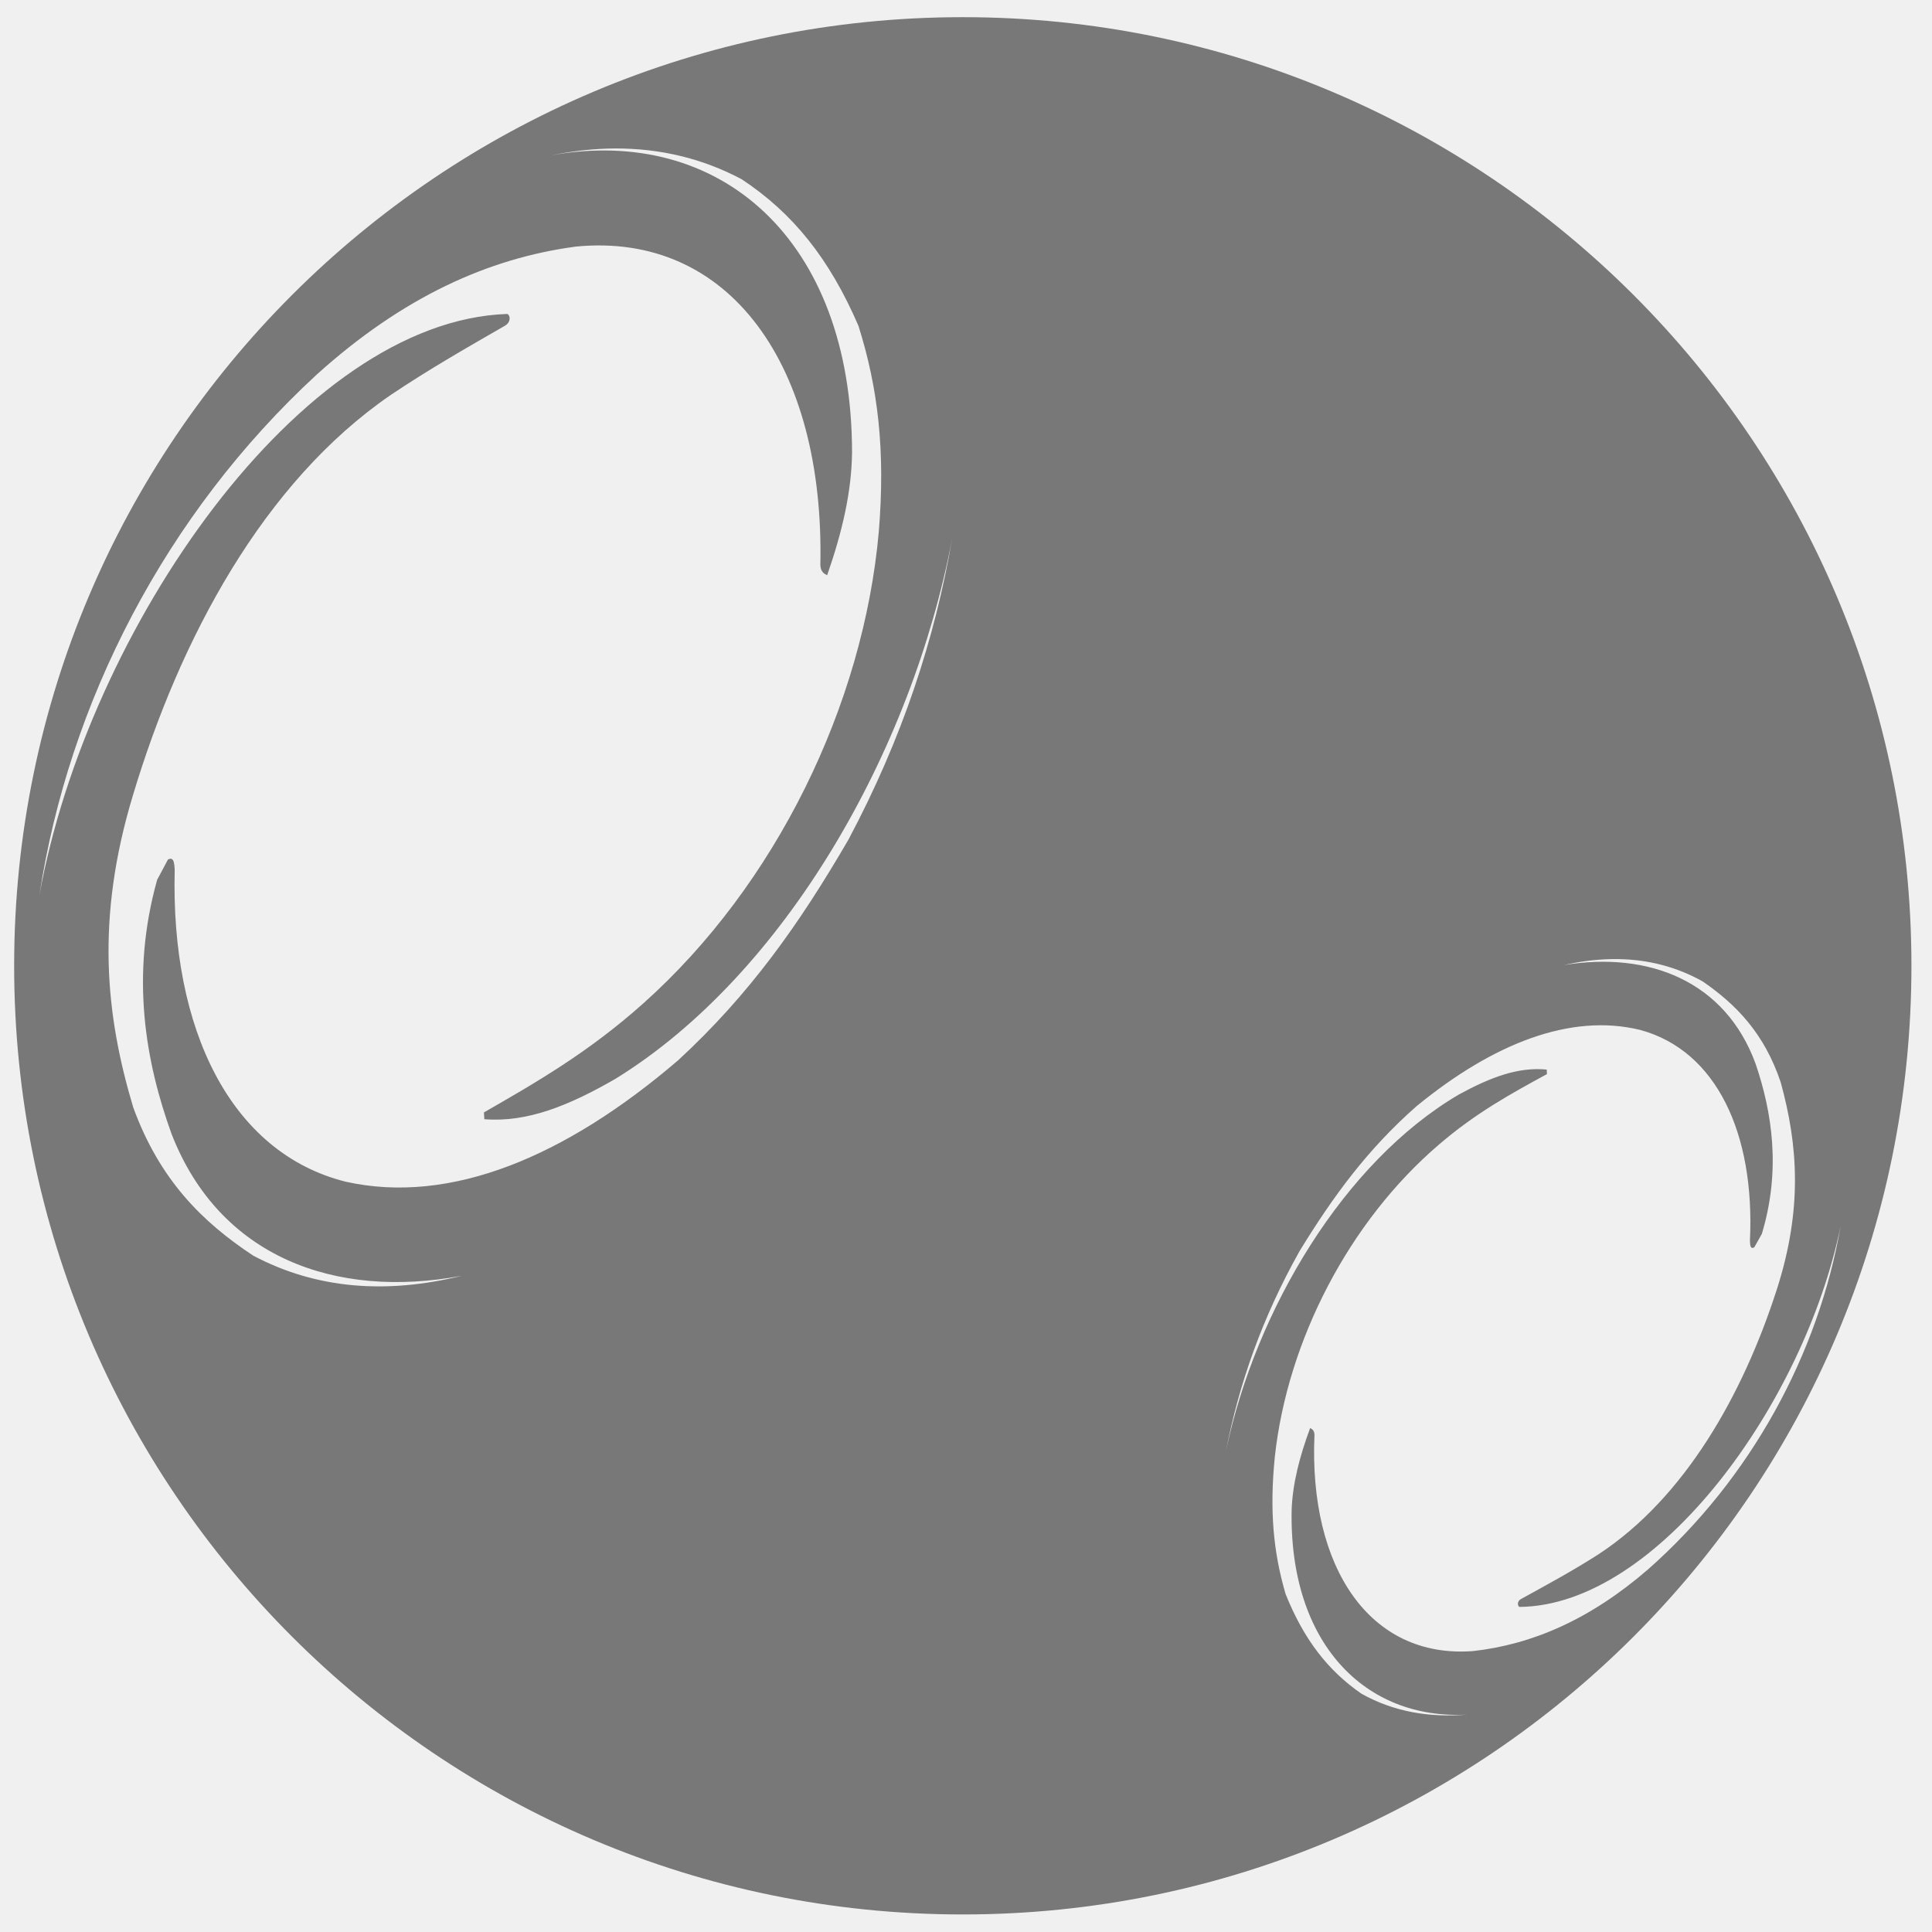
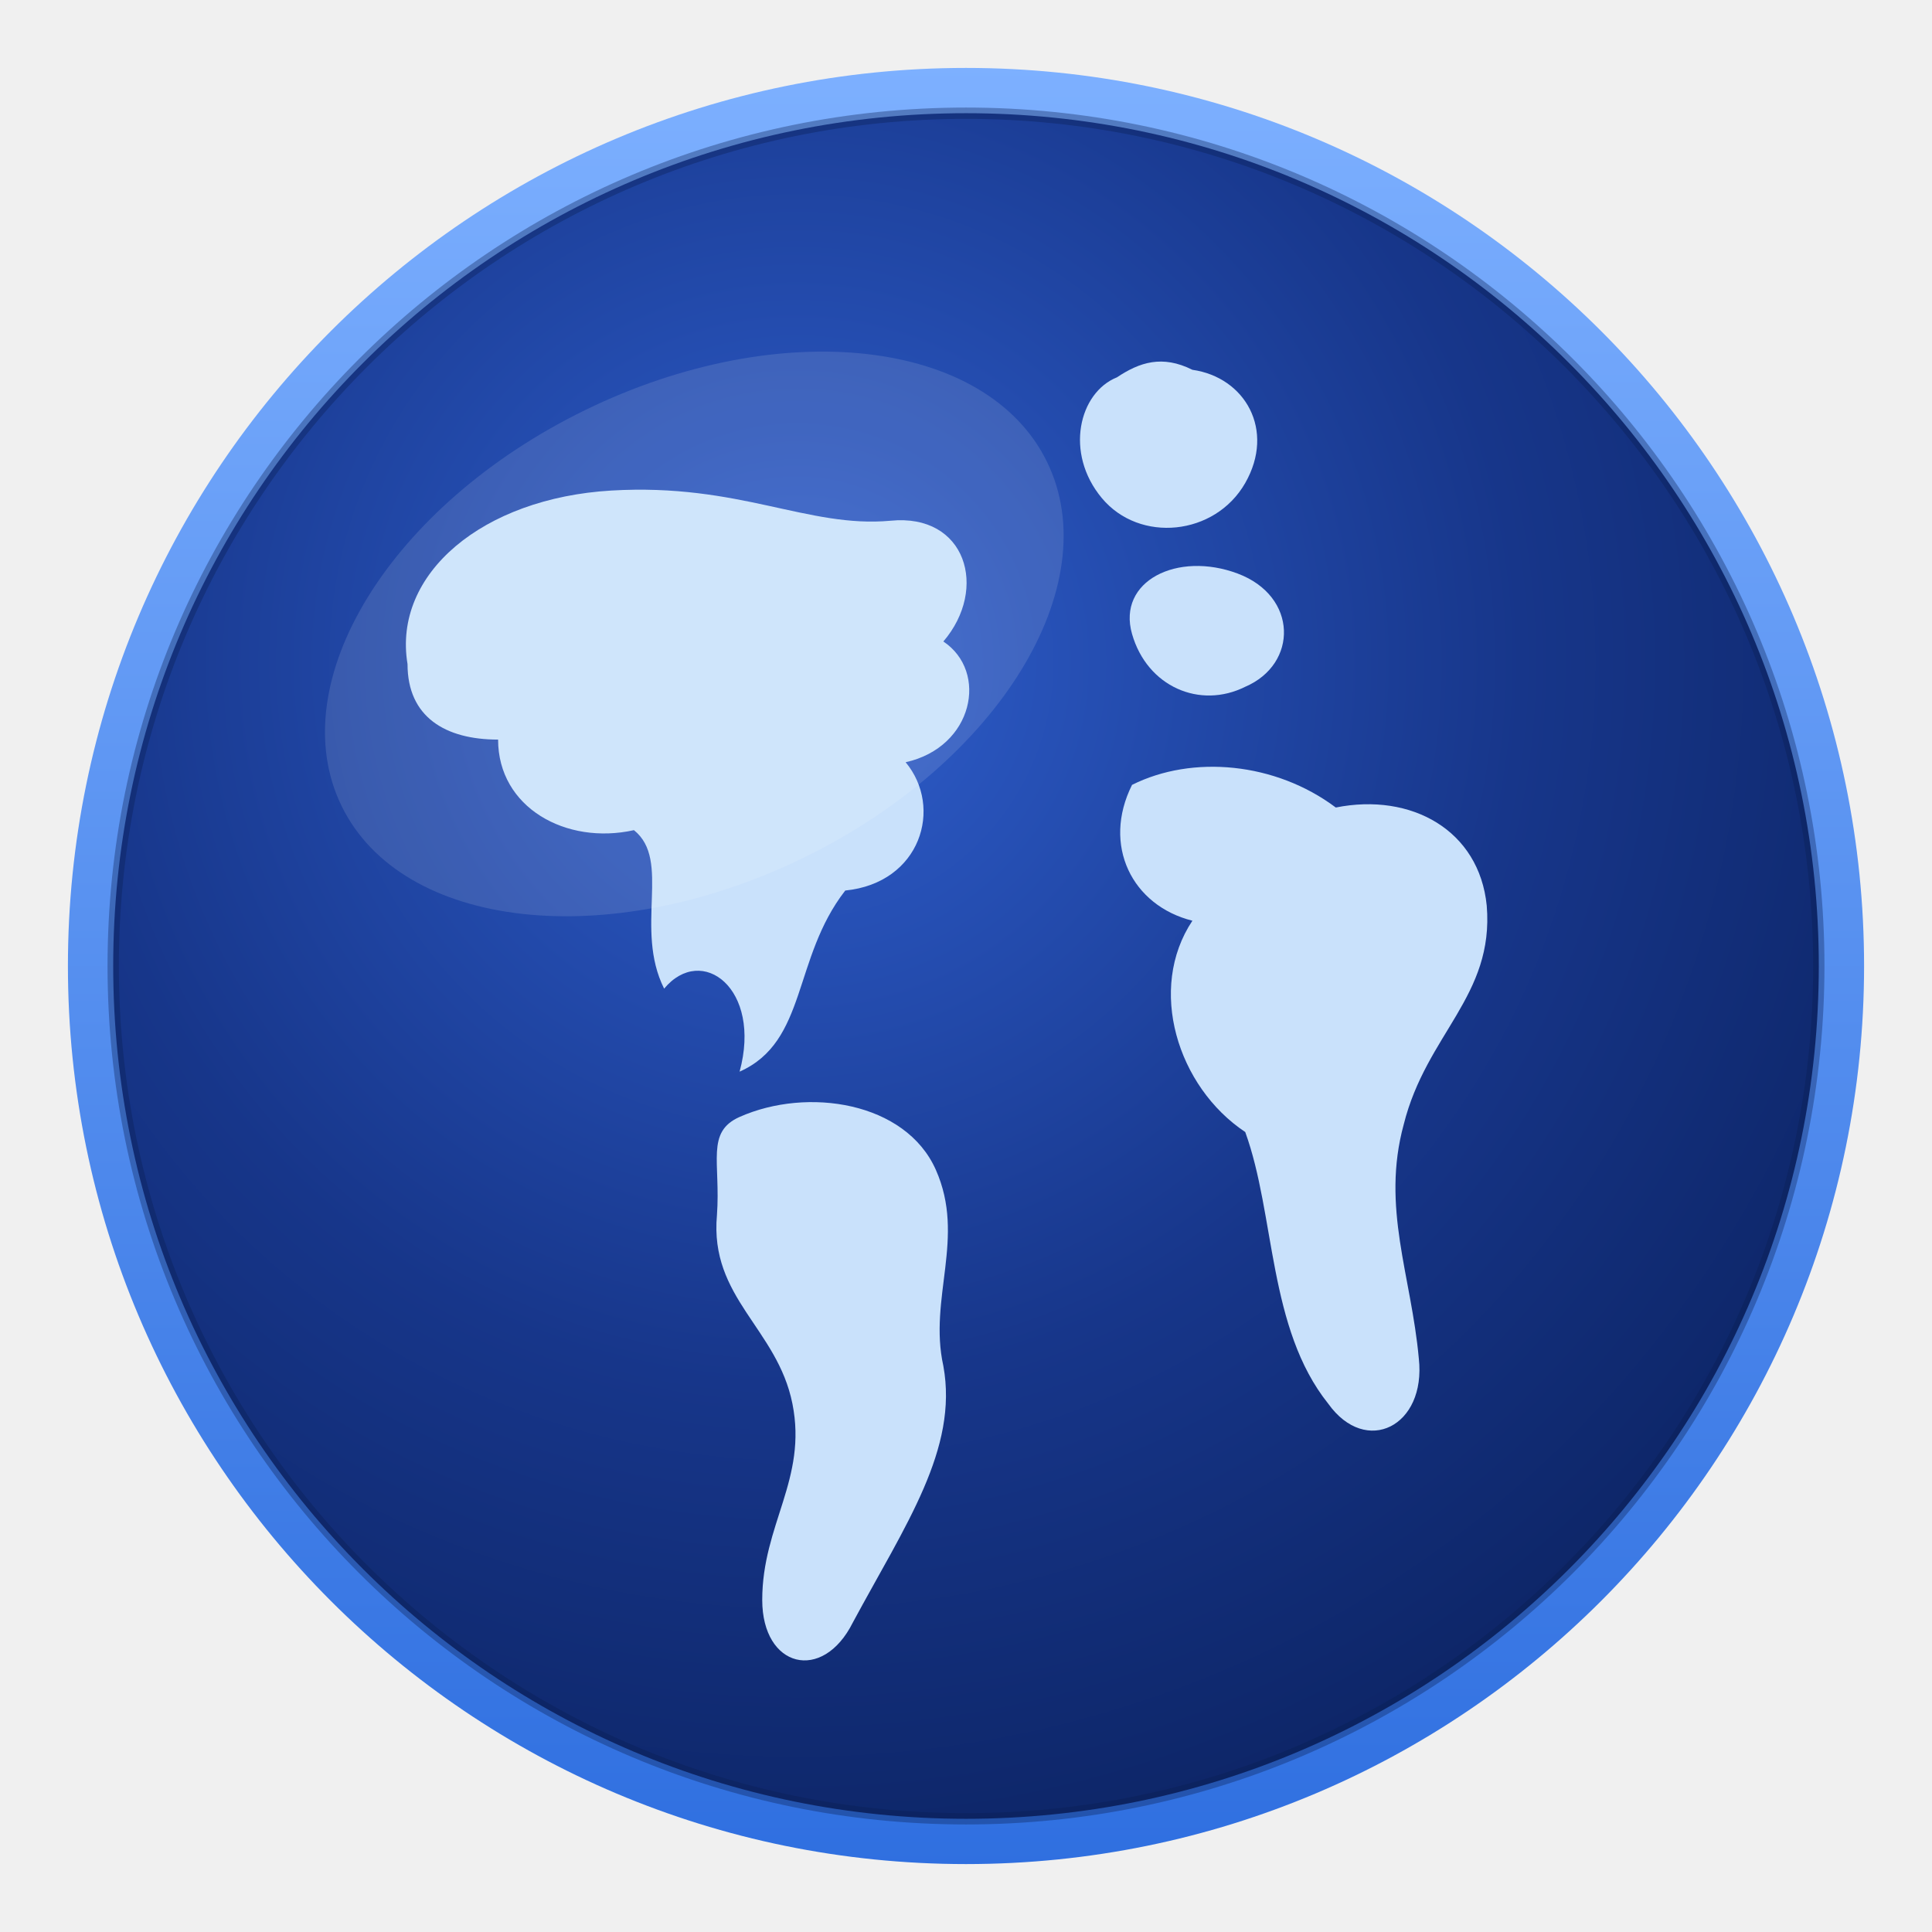
- <svg xmlns="http://www.w3.org/2000/svg" xmlns:xlink="http://www.w3.org/1999/xlink" version="1.1" id="Layer_1" x="0px" y="0px" viewBox="0 0 1024 1024" style="enable-background:new 0 0 1024 1024;" xml:space="preserve">
-   <defs id="defs80" />
-   <style type="text/css" id="style2">
- 	.st0{fill:url(#SVGID_1_);}
- 	.st1{fill:url(#XMLID_15_);}
- 	.st2{opacity:0.5;fill:#FFBC00;}
- 	.st3{fill:#FFBC00;}
- 	.st4{fill:url(#XMLID_16_);}
- 	.st5{fill:url(#XMLID_17_);}
- 	.st6{fill:url(#XMLID_18_);}
- 	.st7{fill:url(#XMLID_19_);}
- 	.st8{fill:url(#XMLID_20_);}
- 	.st9{fill:url(#XMLID_21_);}
- 	.st10{opacity:0.46;}
- 	.st11{fill:url(#XMLID_23_);}
- 	.st12{fill:url(#XMLID_24_);}
- 	.st13{fill:url(#XMLID_25_);}
- 	.st14{fill:url(#XMLID_27_);}
- 	.st15{fill:url(#XMLID_28_);}
- 	.st16{fill:url(#XMLID_29_);}
- 	.st17{fill:url(#XMLID_30_);}
- 	.st18{opacity:0.75;}
- 	.st19{opacity:0.44;clip-path:url(#XMLID_31_);}
- 	.st20{fill:url(#XMLID_32_);}
- 	.st21{fill:url(#XMLID_33_);}
- 	.st22{fill:url(#XMLID_34_);}
- 	.st23{fill:url(#XMLID_35_);}
- 	.st24{fill:url(#XMLID_37_);}
- 	.st25{fill:url(#XMLID_38_);}
- 	.st26{opacity:0.43;fill:#FFBC00;}
- 	.st27{opacity:0.58;fill:#FFBC00;}
- 	.st28{fill:#FFBE06;}
- 	.st29{fill:none;}
- 	.st30{fill:url(#XMLID_42_);}
- 	.st31{fill:url(#XMLID_43_);}
- 	.st32{fill:url(#XMLID_44_);}
- 	.st33{fill:url(#XMLID_45_);}
- 	.st34{fill:url(#XMLID_46_);}
- 	.st35{fill:url(#SVGID_4_);}
- 	.st36{fill:url(#SVGID_5_);}
- 	.st37{fill:url(#SVGID_6_);}
- 	.st38{fill:url(#SVGID_7_);}
- 	.st39{fill:url(#SVGID_8_);}
- 	.st40{fill:url(#SVGID_11_);}
- 	.st41{fill:url(#SVGID_12_);}
- 	.st42{fill:url(#SVGID_13_);}
- 	.st43{fill:url(#SVGID_14_);}
- 	.st44{fill:#C68D00;}
- 	.st45{fill:#CE000F;}
- </style>
-   <g id="g75">
-     <radialGradient id="XMLID_15_" cx="358.269" cy="227.266" r="830.005" gradientUnits="userSpaceOnUse">
-       <stop offset="0" style="stop-color:#F6971E" id="stop4" />
-       <stop offset="0.634" style="stop-color:#F4592D" id="stop6" />
-       <stop offset="0.703" style="stop-color:#EF4F29" id="stop8" />
-       <stop offset="0.818" style="stop-color:#E1351D" id="stop10" />
-       <stop offset="0.965" style="stop-color:#CA0B0B" id="stop12" />
-       <stop offset="1" style="stop-color:#C40006" id="stop14" />
+ <svg xmlns="http://www.w3.org/2000/svg" viewBox="0 0 512 512" width="512" height="512">
+   <defs>
+     <radialGradient id="ocean" cx="40%" cy="32%" r="78%">
+       <stop offset="0%" stop-color="#2f5fce" />
+       <stop offset="55%" stop-color="#17368a" />
+       <stop offset="100%" stop-color="#0b2260" />
    </radialGradient>
-     <path id="XMLID_124_" style="fill:#000000;fill-opacity:0.5" class="st1" d="M 510.301 9.1 A 502.8 502.8 0 0 0 7.5 511.9 A 502.8 502.8 0 0 0 510.301 1014.699 A 502.8 502.8 0 0 0 1013.1 511.9 A 502.8 502.8 0 0 0 510.301 9.1 z M 326.176 78.686 C 349.74 78.648 372.162 83.875 393.1 95 C 420.2 112.9 439.6 136.999 455 172.699 C 465.4 205.699 469.301 238.8 465.801 281.6 C 457.701 373.6 411.099 469.1 341.199 531.6 C 312.299 557.5 284.4 573.6 256.5 589.6 L 256.699 593.199 C 279.399 594.999 301.399 586.101 326.199 571.801 C 415.899 516.501 483.499 397.699 504.699 285.199 C 495.499 338.799 478.199 391.4 449.699 445 C 423.799 489.6 397.3 527.1 359.4 562 C 300 612.9 238.9 638.801 183.1 626.301 C 122.4 611.001 90.4 545.8 92.6 461 C 92.4 457.4 92.1 453.9 89 455.6 C 87.6 458.3 84.701 463.601 83.301 466.301 C 69.001 517.301 77.1 562.799 91 601.199 C 116.5 666.399 177.799 688.699 244.699 676.199 C 204.999 685.999 167.699 683.3 134.199 665.5 C 107.099 647.6 84.6 625.3 70.6 586.9 C 55.9 537.8 50.7 486.899 70.4 421.699 C 95.3 338.699 139.501 255.599 207.301 209.199 C 227.301 195.799 245.999 185.1 267.699 172.6 C 270.799 170.8 270.6 167.2 268.9 166.4 C 159.4 170 46.5 333.3 20.9 474.4 C 36.4 372.6 87.5 272.6 167.9 198.5 C 213.5 157.4 258.799 136.899 305.199 130.699 C 386.899 122.699 437.101 194.1 434.801 299.5 C 435.001 303.1 436.7 304 438.4 304.9 C 446.5 281.7 451.4 260.299 451.6 239.699 C 451.503 126.589 381.214 66.112 291.879 82.363 C 288.792 82.977 285.717 83.531 282.6 84.301 C 285.715 83.559 288.806 82.922 291.879 82.363 C 303.535 80.044 314.997 78.703 326.176 78.686 z M 858.049 508.346 C 873.78 508.645 888.688 512.449 902.5 520.199 C 920.3 532.499 935.101 547.7 943.801 573.6 C 952.901 606.6 955.6 640.7 941.6 683.9 C 923.8 739 893.1 793.8 847.1 823.9 C 833.5 832.6 820.899 839.4 806.199 847.5 C 804.099 848.6 804.201 850.999 805.301 851.699 C 878.701 851.099 956.4 743.599 975.6 649.699 C 963.8 717.499 928.2 783.501 873.5 831.801 C 842.5 858.601 811.901 871.6 780.801 875.1 C 726.101 879.3 693.599 830.9 696.699 760.5 C 696.599 758.1 695.5 757.5 694.4 756.9 C 688.7 772.3 685.1 786.499 684.6 800.199 C 683.153 870.806 723.401 911.634 777.539 908.773 C 757.58 910.466 738.709 907.299 721.6 897.699 C 703.8 885.399 691.1 869 681.4 844.9 C 674.9 822.7 672.799 800.6 675.699 772 C 682.399 710.7 714.9 647.601 762.5 606.801 C 782.1 589.901 801 579.601 819.9 569.301 L 819.801 566.9 C 804.701 565.4 789.9 570.999 773.1 580.199 C 712.4 615.899 665.501 694.2 649.801 769 C 656.701 733.4 669.001 698.4 688.801 663.1 C 706.801 633.7 725.001 609.001 750.801 586.301 C 791.201 553.201 832.4 536.8 869.4 545.9 C 909.8 556.9 930.2 600.9 927.5 657.5 C 927.6 659.9 927.701 662.3 929.801 661.1 C 930.801 659.3 932.801 655.8 933.801 654 C 944.001 620.2 939.3 589.701 930.5 563.801 C 914.4 519.901 873.8 504.1 828.9 511.5 C 838.875 509.25 848.61 508.166 858.049 508.346 z " />
-     <linearGradient id="XMLID_16_" gradientUnits="userSpaceOnUse" x1="505.473" y1="-52.674" x2="505.473" y2="155.111">
-       <stop offset="0" style="stop-color:#FFFFFF;stop-opacity:0.4" id="stop18" />
-       <stop offset="1" style="stop-color:#FFFFFF;stop-opacity:0" id="stop20" />
+     <linearGradient id="rim" x1="0" y1="0" x2="0" y2="1">
+       <stop offset="0%" stop-color="#7db0ff" />
+       <stop offset="100%" stop-color="#2f6fe0" />
    </linearGradient>
-     <linearGradient id="XMLID_17_" gradientUnits="userSpaceOnUse" x1="503.325" y1="-583.788" x2="503.325" y2="-376.457" gradientTransform="matrix(-1 0 0 -1 1017 456.5313)">
-       <stop offset="5.263158e-03" style="stop-color:#9E3A1D;stop-opacity:0.4" id="stop24" />
-       <stop offset="1" style="stop-color:#9E3A1D;stop-opacity:0" id="stop26" />
-     </linearGradient>
-     <linearGradient id="XMLID_18_" gradientUnits="userSpaceOnUse" x1="506.189" y1="-38.755" x2="506.189" y2="169.029" gradientTransform="matrix(4.489700e-11 1 -1 4.489700e-11 1026.61 -2.3899)">
-       <stop offset="5.263158e-03" style="stop-color:#9E3A1D;stop-opacity:0.4" id="stop30" />
-       <stop offset="1" style="stop-color:#9E3A1D;stop-opacity:0" id="stop32" />
-     </linearGradient>
-     <linearGradient id="XMLID_19_" gradientUnits="userSpaceOnUse" x1="502.61" y1="-660.731" x2="502.61" y2="-450.373" gradientTransform="matrix(-4.489700e-11 -1 1 -4.489700e-11 570.0789 1014.61)">
-       <stop offset="0" style="stop-color:#FFFFFF;stop-opacity:0.4" id="stop36" />
-       <stop offset="1" style="stop-color:#FFFFFF;stop-opacity:0" id="stop38" />
-     </linearGradient>
-     <g id="XMLID_39_" class="st10">
-       <defs id="defs43">
-         <ellipse id="XMLID_36_" transform="matrix(0.8019 -0.5974 0.5974 0.8019 -204.724 406.2339)" class="st10" cx="510.3" cy="511.9" ry="502.8" rx="502.8" />
-       </defs>
-       <clipPath id="XMLID_20_">
-         <use xlink:href="#XMLID_36_" style="overflow:visible;" id="use45" />
-       </clipPath>
-     </g>
-     <g id="XMLID_41_">
-       <linearGradient id="XMLID_21_" gradientUnits="userSpaceOnUse" x1="64.499" y1="234.87" x2="401.15" y2="480.704">
-         <stop offset="0" style="stop-color:#F4592D" id="stop49" />
-         <stop offset="1" style="stop-color:#FFD900" id="stop51" />
-       </linearGradient>
-       <linearGradient id="XMLID_22_" gradientUnits="userSpaceOnUse" x1="438.135" y1="490.088" x2="196.657" y2="356.177">
-         <stop offset="0" style="stop-color:#F64626" id="stop55" />
-         <stop offset="1" style="stop-color:#FFD900" id="stop57" />
-       </linearGradient>
-     </g>
-     <g id="XMLID_11_">
-       <linearGradient id="XMLID_23_" gradientUnits="userSpaceOnUse" x1="-316.926" y1="9.586" x2="-92.035" y2="173.809" gradientTransform="matrix(-0.9998 -2.148304e-02 2.148304e-02 -0.9998 625.9278 811.8477)">
-         <stop offset="0" style="stop-color:#F4592D" id="stop62" />
-         <stop offset="1" style="stop-color:#FFD900" id="stop64" />
-       </linearGradient>
-       <linearGradient id="XMLID_24_" gradientUnits="userSpaceOnUse" x1="-52.901" y1="188.078" x2="-214.214" y2="98.623" gradientTransform="matrix(-0.9998 -2.148304e-02 2.148304e-02 -0.9998 625.9278 811.8477)">
-         <stop offset="0" style="stop-color:#F42C2D" id="stop68" />
-         <stop offset="1" style="stop-color:#FFD900" id="stop70" />
-       </linearGradient>
-     </g>
+     <clipPath id="disc">
+       <circle cx="256" cy="256" r="226" />
+     </clipPath>
+   </defs>
+   <circle cx="256" cy="256" r="238" fill="url(#rim)" />
+   <circle cx="256" cy="256" r="226" fill="url(#ocean)" />
+   <g clip-path="url(#disc)" fill="#c9e1fb">
+     <path d="M108 176              C104 152 128 132 162 130              C196 128 214 140 236 138              C256 136 262 156 250 170              C262 178 258 198 240 202              C250 214 244 234 224 236              C210 254 214 276 196 284              C202 262 186 250 176 262              C168 246 178 228 168 220              C150 224 132 214 132 196              C118 196 108 190 108 176 Z" />
+     <path d="M196 296              C214 288 240 292 248 310              C256 328 246 344 250 362              C254 384 240 404 226 430              C218 446 202 442 202 424              C202 404 214 392 210 372              C206 352 188 344 190 322              C191 308 187 300 196 296 Z" />
+     <path d="M296 100              C286 104 282 120 292 132              C302 144 322 142 330 128              C338 114 330 100 316 98              C308 94 302 96 296 100 Z" />
+     <path d="M300 168              C296 154 312 146 328 152              C344 158 344 176 330 182              C318 188 304 182 300 168 Z" />
+     <path d="M300 208              C292 224 300 240 316 244              C304 262 312 288 330 300              C338 322 336 352 352 372              C362 386 378 378 376 360              C374 338 366 320 372 298              C378 274 396 264 394 240              C392 220 374 210 354 214              C338 202 316 200 300 208 Z" />
  </g>
+   <ellipse cx="184" cy="168" rx="104" ry="66" fill="#ffffff" fill-opacity="0.12" transform="rotate(-26 184 168)" />
+   <circle cx="256" cy="256" r="226" fill="none" stroke="#0a1f52" stroke-opacity="0.35" stroke-width="3" />
</svg>
